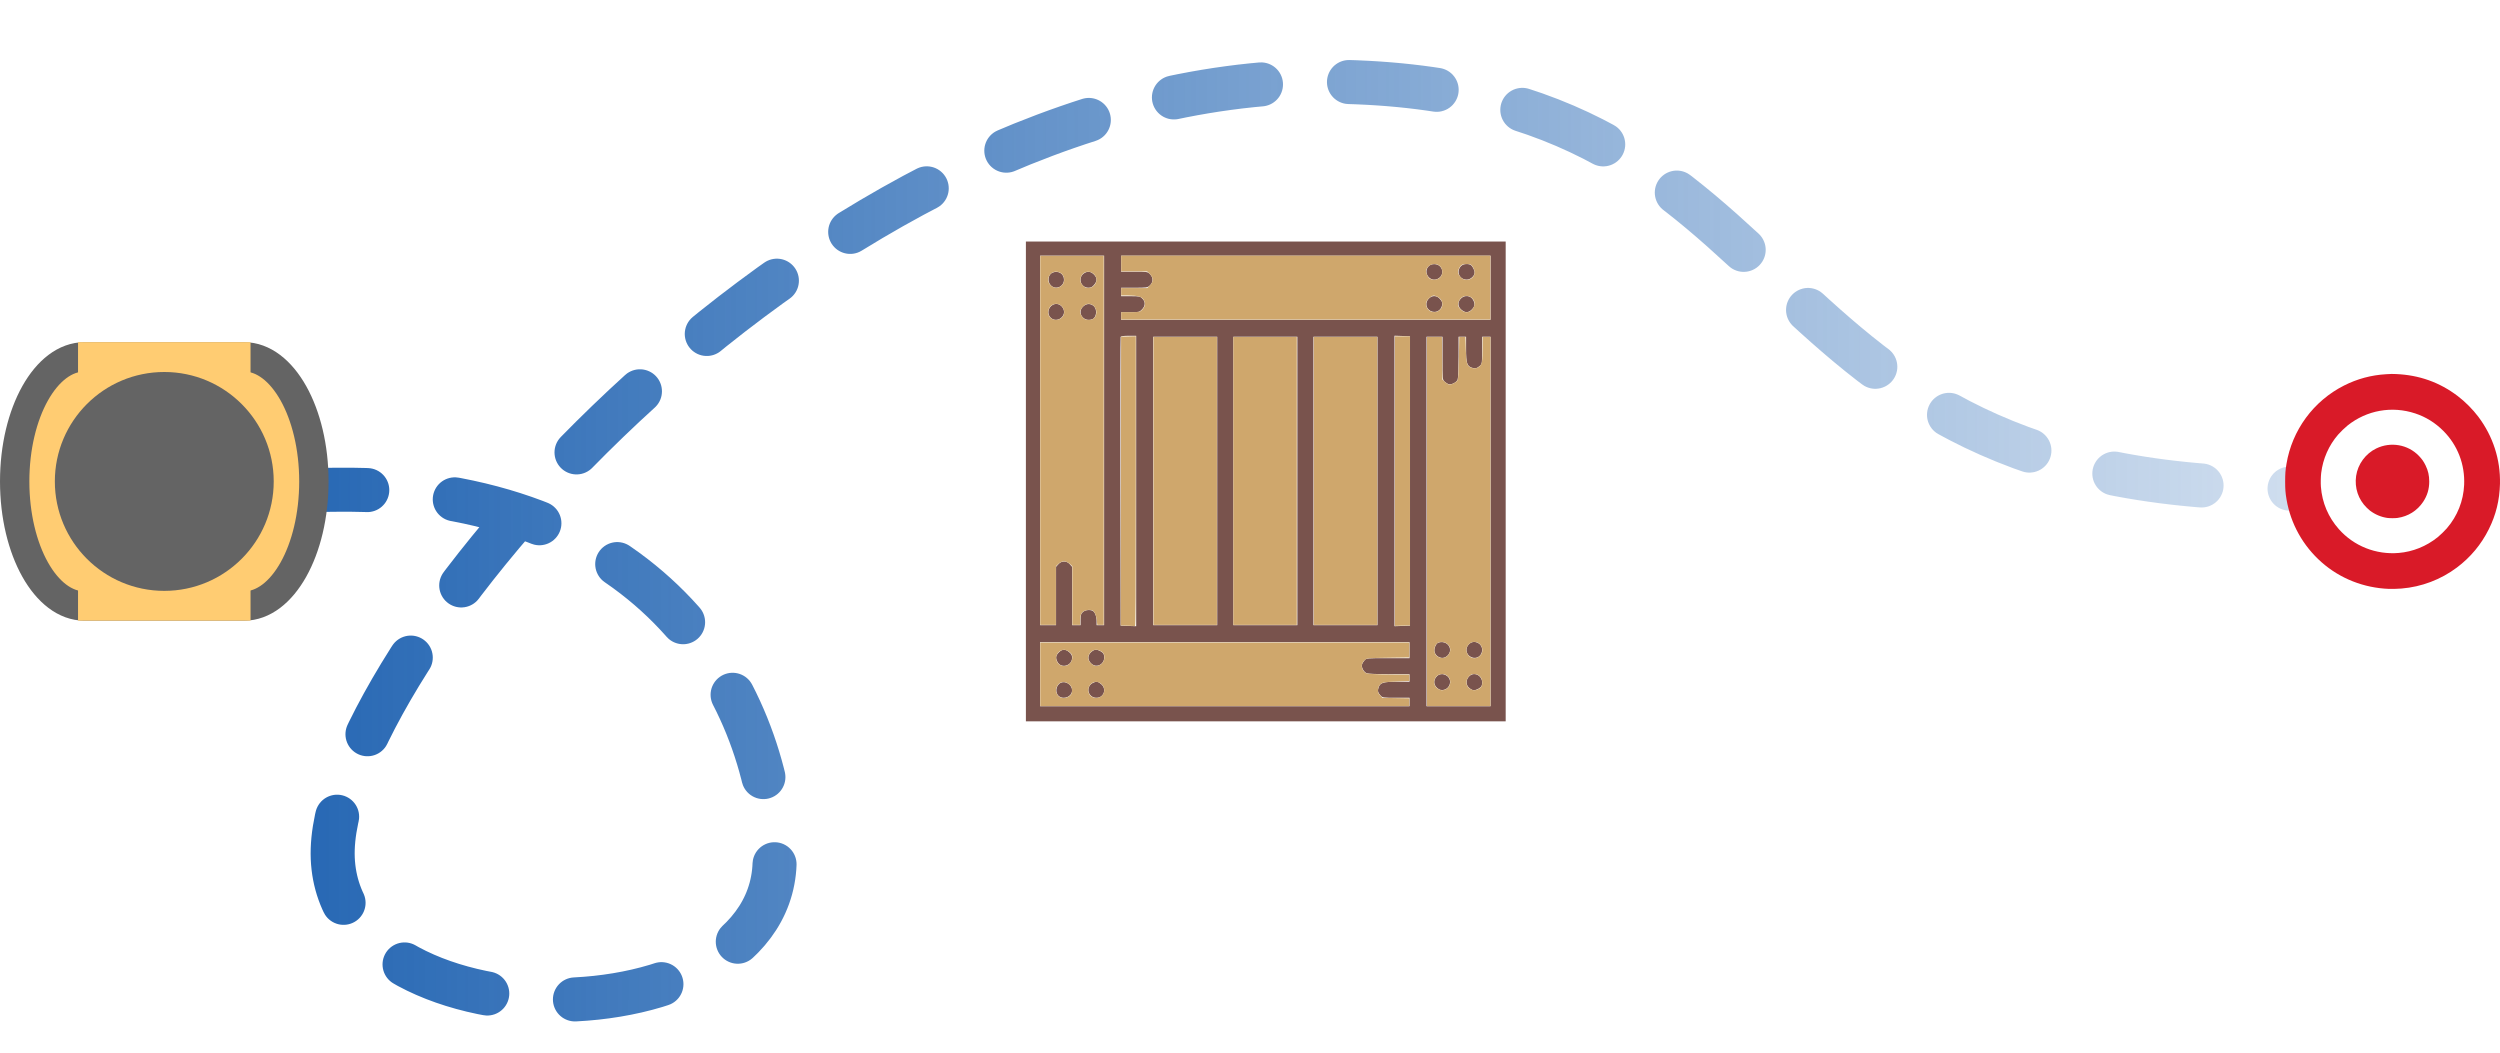
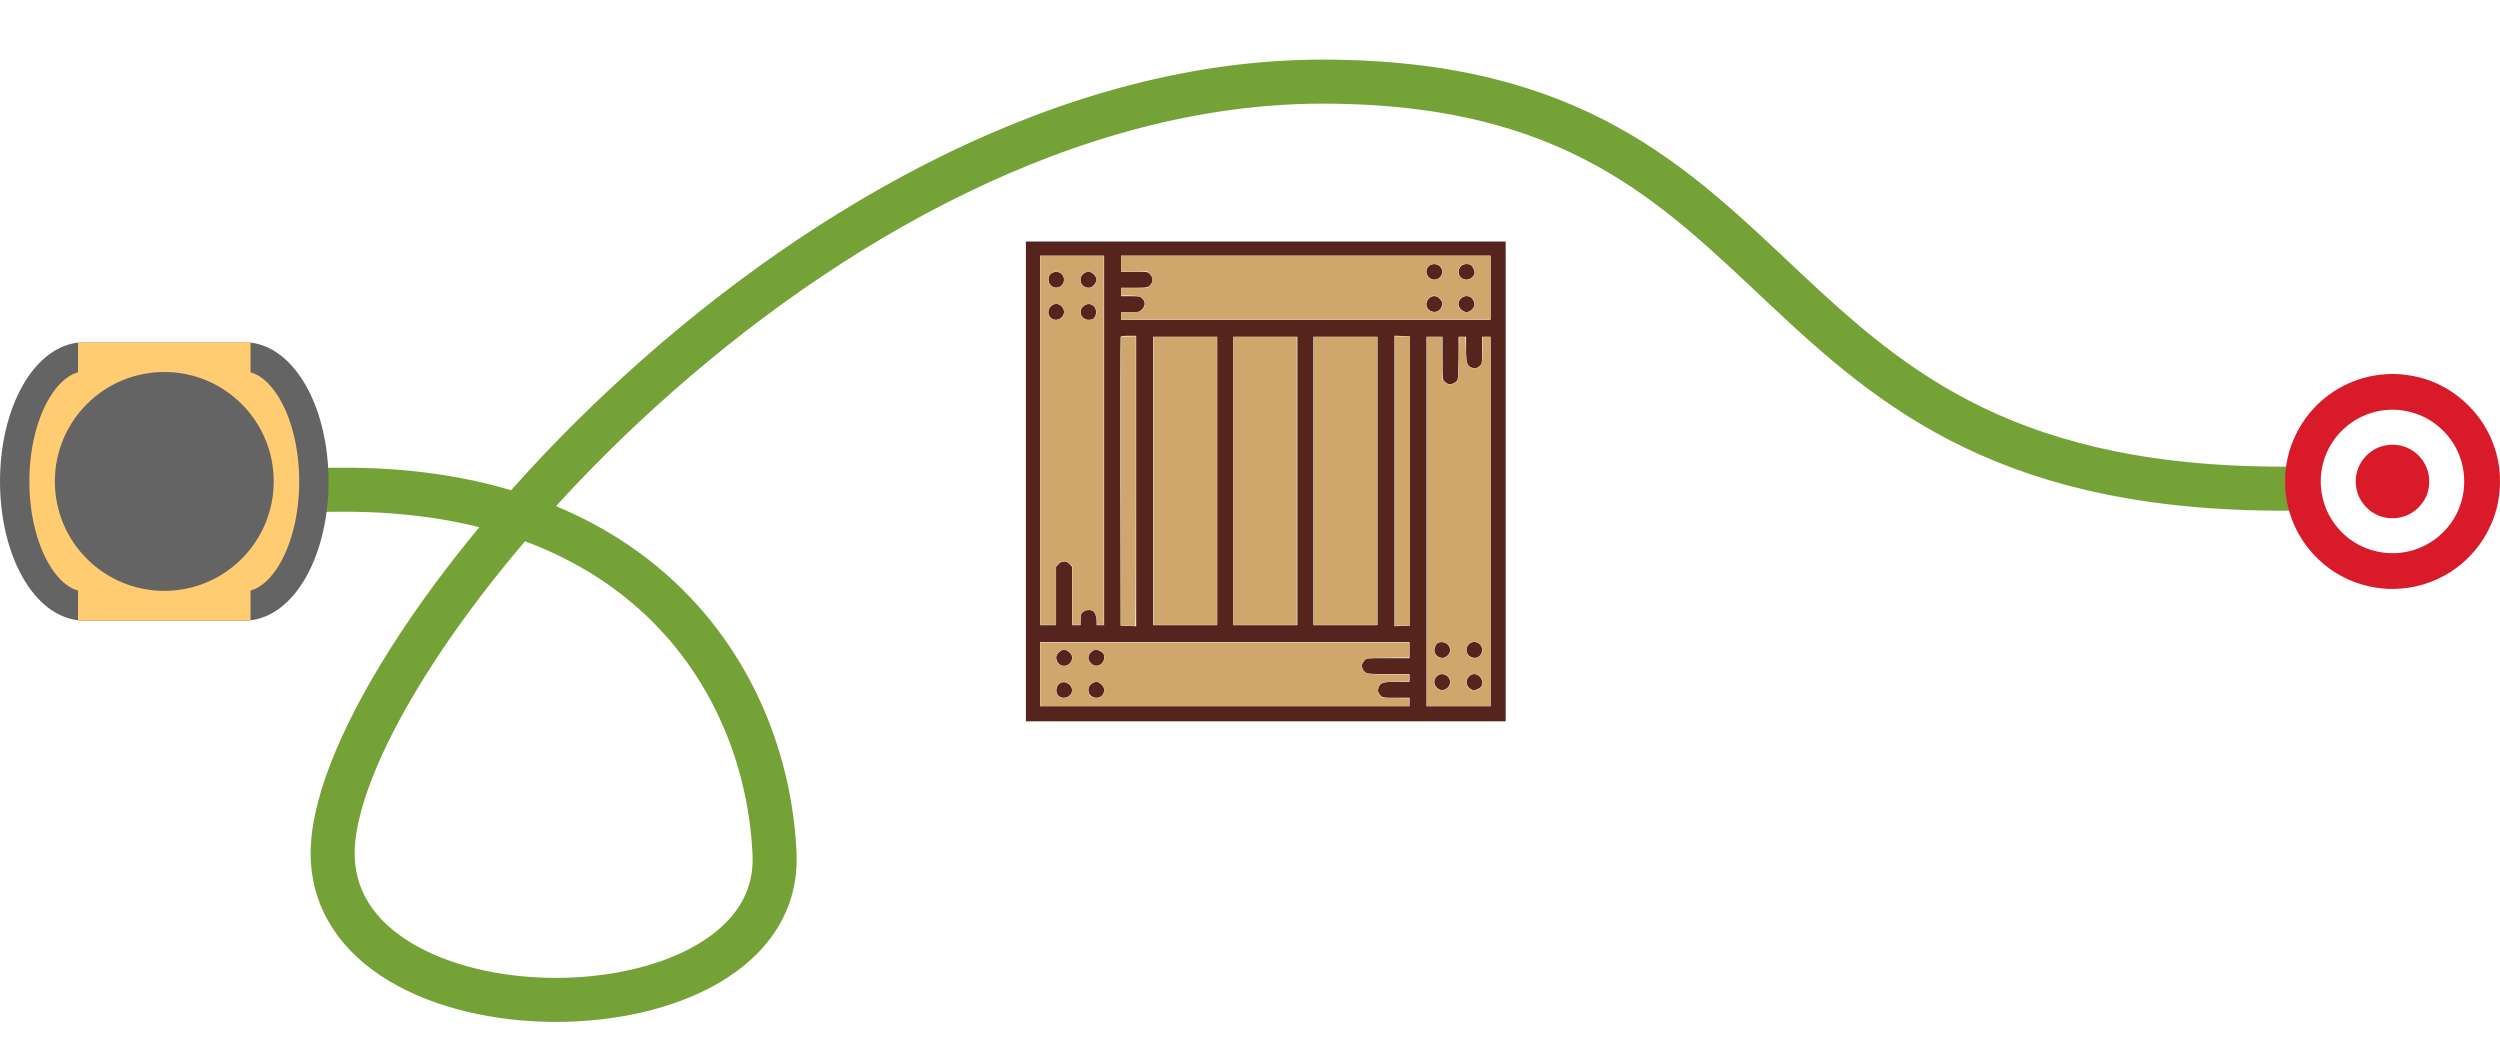
<svg xmlns="http://www.w3.org/2000/svg" xmlns:xlink="http://www.w3.org/1999/xlink" width="340.616mm" height="143.431mm" viewBox="0 0 1206.906 508.22" id="svg2" version="1.1">
  <defs id="defs4">
    <linearGradient id="linearGradient8324">
      <stop style="stop-color:#195eaf;stop-opacity:1;" offset="0" id="stop8326" />
      <stop style="stop-color:#195eaf;stop-opacity:0;" offset="1" id="stop8328" />
    </linearGradient>
-     <linearGradient xlink:href="#linearGradient8324" id="linearGradient8330" x1="84.873" y1="592.25" x2="1402.669" y2="592.25" gradientUnits="userSpaceOnUse" gradientTransform="translate(17.95939,0.88312)" />
    <linearGradient xlink:href="#linearGradient8324" id="linearGradient18275" gradientUnits="userSpaceOnUse" x1="84.873" y1="592.25" x2="1402.669" y2="592.25" gradientTransform="translate(14.14214,577.8072)" />
  </defs>
  <g id="layer1" transform="translate(-39.73702,-222.8384)">
-     <path id="path18271" d="m 136.268,459.268 c 0,0 -83.838,1.653 66,0 149.838,-1.653 207.978,94.527 211.39,176.056 3.922,93.712 -216.325,94.406 -213.295,-2.554 3.03,-96.96 234.941,-370.525 477.779,-370.525 242.838,0 194.559,199.56 470.076,196.472" style="fill:none;fill-rule:evenodd;stroke:url(#linearGradient8330);stroke-width:21.26;stroke-linecap:round;stroke-linejoin:miter;stroke-miterlimit:4;stroke-dasharray:42.52, 42.52;stroke-dashoffset:0;stroke-opacity:1" />
+     <g transform="translate(-2.9345624e-6,1.1993413e-5)" id="g70811">
+       <g id="g8130-7" transform="matrix(0.02363536,0,0,-0.02363536,532.6364,457.3824)" style="fill:#54241d;fill-opacity:1">
+         <path id="path8132-6" d="m 100,90 0,-4900 4900,0 4900,0 0,4900 0,4900 -4900,0 -4900,0 0,-4900 z m 1598,837.5 0,-3773.7 -77,0 -77,0 0,86.6 c 0,98.2 -38.5,190.6 -86.6,209.9 -65.5,25 -152.1,11.5 -196.4,-30.8 -36.6,-34.6 -44.3,-61.6 -44.3,-154 l 0,-111.7 -86.6,0 -86.6,0 0,594.9 0,596.9 -46.2,52 c -63.5,75.1 -171.4,75.1 -234.9,0 l -46.2,-52 0,-596.9 0,-594.9 -163.7,0 -163.7,0 0,3773.7 0,3773.7 654.6,0 654.6,0 0,-3773.7 z m 7893.9,3119.1 0,-654.6 -3773.6,0 -3773.7,0 0,77 0,77 184.8,0 c 177.1,0 186.8,1.9 240.7,55.8 71.2,73.2 75.1,157.9 7.7,223.3 -42.4,44.3 -59.7,48.1 -240.7,48.1 l -192.5,0 0,86.6 0,86.6 267.6,0 c 252.2,0 271.5,1.9 317.7,44.3 73.2,65.5 75.1,163.7 1.9,234.9 -44.3,46.2 -55.8,48.1 -317.7,48.1 l -269.5,0 0,163.7 0,163.7 3773.7,0 3773.7,0 0,-654.5 z m -7239.2,-3947 0,-2967 -157.9,5.8 -159.8,5.8 -5.8,2936.2 c -1.9,1615.4 0,2947.7 5.8,2961.2 5.8,15.4 57.8,23.1 163.7,23.1 l 154,0 0,-2965.1 z m 5593.1,0 0,-2955.4 -157.9,-5.8 -159.8,-5.8 0,2967 0,2967 159.8,-5.8 157.9,-5.8 0,-2955.4 z m -3937.4,0 0,-2945.8 -654.6,0 -654.6,0 0,2945.8 0,2945.8 654.6,0 654.6,0 0,-2945.8 z m 1636.6,0 0,-2945.8 -654.6,0 -654.6,0 0,2945.8 0,2945.8 654.6,0 654.6,0 0,-2945.8 z m 1636.5,0 0,-2945.8 -654.6,0 -654.6,0 0,2945.8 0,2945.8 654.6,0 654.6,0 0,-2945.8 z M 8610,2606.4 c 0,-431.3 0,-440.9 44.3,-479.4 23.1,-21.2 57.8,-44.3 77,-50.1 53.9,-19.3 165.6,36.6 186.8,92.4 11.5,28.9 19.2,236.8 19.2,464 l 0,412 77,0 77,0 0,-250.3 c 0,-284.9 19.2,-348.5 115.5,-381.2 67.4,-25 107.8,-15.4 169.4,40.4 40.4,36.6 42.4,53.9 42.4,315.8 l 0,275.3 86.6,0 86.6,0 0,-3773.6 0,-3773.7 -654.6,0 -654.6,0 0,3773.7 0,3773.7 163.7,0 163.7,0 0,-439 z m -673.8,-5962.8 0,-163.6 -439,0 c -431.3,0 -440.9,0 -479.4,-42.4 -21.2,-25 -46.2,-63.5 -52,-86.6 -17.3,-57.8 36.6,-155.9 96.3,-179.1 27,-11.5 234.9,-19.2 462.1,-19.2 l 412,0 0,-77 0,-77 -250.3,0 c -285,0 -348.5,-19.2 -381.2,-115.5 -25,-67.4 -15.4,-107.8 40.4,-167.5 36.6,-42.4 53.9,-44.3 315.8,-44.3 l 275.3,0 0,-86.6 0,-86.6 -3773.7,0 -3773.7,0 0,654.6 0,654.6 3773.7,0 3773.7,0 0,-163.8 z" style="fill:#54241d;fill-opacity:1" />
+         <path id="path8134-3" d="m 644.9,4354.6 c -92.4,-36.6 -111.7,-182.9 -34.7,-259.9 98.2,-100.1 267.6,-27 267.6,115.5 0,121.3 -113.6,192.6 -232.9,144.4 z" style="fill:#54241d;fill-opacity:1" />
+         <path id="path8136-1" d="m 1303.3,4350.8 c -150.2,-80.9 -94.3,-304.2 75.1,-304.2 50.1,0 77,13.5 115.5,59.7 65.5,77 63.5,142.5 -5.8,211.8 -59.6,57.7 -119.3,69.3 -184.8,32.7 z" style="fill:#54241d;fill-opacity:1" />
+         <path id="path8138-7" d="m 648.7,3696.2 c -98.2,-52 -119.4,-188.7 -42.4,-261.8 129,-121.3 335,32.7 254.2,188.7 -44.3,84.6 -134.8,115.4 -211.8,73.1 z" style="fill:#54241d;fill-opacity:1" />
+         <path id="path8140-5" d="m 1278.3,3671.1 c -148.3,-125.2 -5.8,-336.9 179.1,-267.6 84.7,32.7 104,198.3 30.8,265.7 -63.6,57.8 -142.5,57.8 -209.9,1.9 z" style="fill:#54241d;fill-opacity:1" />
+         <path id="path8142-9" d="m 8325.1,4483.6 c -121.3,-129 32.7,-335 188.7,-254.1 154,78.9 100.1,298.4 -73.2,298.4 -52,0 -86.6,-13.5 -115.5,-44.3 z" style="fill:#54241d;fill-opacity:1" />
+         <path id="path8144-6" d="m 8977.8,4477.9 c -90.5,-113.6 -17.3,-265.7 127.1,-265.7 77,0 159.8,75.1 159.8,144.4 0,53.9 -50,144.4 -86.6,159.8 -75.2,28.8 -159.9,11.5 -200.3,-38.5 z" style="fill:#54241d;fill-opacity:1" />
+         <path id="path8146-2" d="m 8330.8,3825.2 c -78.9,-77 -63.5,-202.2 32.7,-252.2 104,-53.9 213.7,1.9 238.7,119.4 7.7,46.2 0,71.2 -40.4,119.4 -65.4,78.8 -161.7,84.6 -231,13.4 z" style="fill:#54241d;fill-opacity:1" />
+         <path id="path8148-1" d="m 8985.5,3825.2 c -71.2,-69.3 -65.5,-165.6 11.5,-229.1 77,-65.5 142.5,-63.5 211.8,5.8 61.6,63.5 69.3,111.7 27,192.5 -48.2,94.3 -173.3,109.7 -250.3,30.8 z" style="fill:#54241d;fill-opacity:1" />
+         <path id="path8150-7" d="m 8517.6,-3206.2 c -42.4,-17.3 -84.7,-121.3 -71.2,-179.1 15.4,-67.4 63.5,-111.7 136.7,-127.1 84.7,-17.3 181,67.4 181,157.9 -0.1,119.4 -127.1,196.4 -246.5,148.3 z" style="fill:#54241d;fill-opacity:1" />
+         <path id="path8152-8" d="m 9153,-3231.2 c -86.6,-80.9 -65.5,-215.6 40.4,-265.7 109.7,-53.9 225.3,23.1 225.3,146.3 0,138.6 -165.6,213.7 -265.7,119.4 z" style="fill:#54241d;fill-opacity:1" />
+         <path id="path8154-5" d="m 8498.3,-3885.8 c -88.6,-82.8 -71.2,-206 36.6,-267.6 98.2,-55.8 229.1,27 229.1,146.3 0,134.7 -167.5,211.8 -265.7,121.3 z" style="fill:#54241d;fill-opacity:1" />
+         <path id="path8156-7" d="m 9149.1,-3895.5 c -65.5,-71.2 -63.5,-173.3 7.7,-233 28.9,-25 69.3,-46.2 90.5,-46.2 53.9,0 144.4,50 159.8,86.6 65.5,175.3 -134.8,323.6 -258,192.6 z" style="fill:#54241d;fill-opacity:1" />
+         <path id="path8158-4" d="m 771.9,-3402.6 c -61.6,-63.5 -69.3,-111.7 -27,-192.5 73.2,-144.4 298.4,-82.8 298.4,82.8 0,50.1 -13.5,77 -59.7,115.5 -76.9,65.5 -142.3,63.5 -211.7,-5.8 z" style="fill:#54241d;fill-opacity:1" />
+         <path id="path8160-1" d="m 1440,-3389.1 c -77,-67.4 -82.8,-150.2 -21.2,-223.3 125.1,-148.3 336.9,-5.8 267.6,179.1 -15.4,36.6 -105.9,86.6 -159.8,86.6 -21.1,0 -59.6,-19.3 -86.6,-42.4 z" style="fill:#54241d;fill-opacity:1" />
+         <path id="path8162-8" d="m 818.1,-4020.6 c -107.8,-44.3 -130.9,-213.7 -38.5,-279.2 104,-73.2 263.8,0 263.8,123.2 0,109.8 -127.1,196.4 -225.3,156 z" style="fill:#54241d;fill-opacity:1" />
+         <path id="path8164-5" d="m 1467,-4026.4 c -154,-79 -98.2,-302.3 75.1,-302.3 150.2,0 211.8,179.1 96.3,277.3 -65.5,55.8 -100.2,61.6 -171.4,25 z" style="fill:#54241d;fill-opacity:1" />
+       </g>
+       <path id="path8189-9" d="m 580.993,375.318 0,-1.787 4.488,0 c 4.149,0 4.57,-0.082 5.566,-1.078 1.477,-1.477 1.781,-3.008 0.927,-4.661 -0.884,-1.709 -2.806,-2.297 -7.519,-2.3 l -3.462,-0.002 0,-1.787 0,-1.787 6.289,0 6.289,0 1.306,-1.306 c 1.756,-1.756 1.756,-3.674 0,-5.43 l -1.306,-1.306 -6.289,0 -6.289,0 0,-3.798 0,-3.798 89.131,0 89.131,0 0,15.414 0,15.414 -89.131,0 -89.131,0 0,-1.787 z m 153.847,-2.883 c 2.002,-1.856 1.485,-4.964 -1.043,-6.271 -1.834,-0.949 -2.475,-0.854 -4.112,0.609 -1.135,1.014 -1.437,1.636 -1.437,2.962 0,3.359 4.078,5.03 6.592,2.701 z m 15.662,-0.279 c 1.383,-1.644 1.481,-3.453 0.27,-4.993 -1.749,-2.224 -5.211,-1.904 -6.506,0.6 -0.965,1.866 -0.797,3.008 0.657,4.461 1.832,1.832 4.003,1.805 5.579,-0.069 z m -15.577,-15.359 c 0.757,-0.757 1.097,-1.593 1.097,-2.701 0,-4.479 -6.23,-5.267 -7.747,-0.98 -0.369,1.042 0.724,3.654 1.786,4.272 1.477,0.859 3.684,0.591 4.865,-0.591 z m 15.637,0 c 1.336,-1.336 1.408,-3.078 0.208,-5.046 -0.757,-1.242 -1.139,-1.452 -2.642,-1.452 -2.381,0 -3.089,0.334 -3.857,1.819 -0.933,1.804 -0.815,2.835 0.503,4.401 1.522,1.809 4.132,1.934 5.789,0.278 z" style="opacity:1;fill:#cfa76c;fill-opacity:1;stroke:none;stroke-width:15.945;stroke-linecap:butt;stroke-linejoin:round;stroke-miterlimit:4;stroke-dasharray:none;stroke-dashoffset:0;stroke-opacity:1" />
+       <path id="path8191-7" d="m 728.639,474.598 0,-89.088 3.604,0 3.604,0 0.108,10.292 0.108,10.292 1.169,1.071 c 0.643,0.589 1.531,1.162 1.973,1.273 1.115,0.28 3.687,-1.034 4.219,-2.155 0.297,-0.626 0.465,-3.643 0.603,-10.82 l 0.191,-9.953 1.482,0 1.482,0 0.173,5.765 c 0.201,6.683 0.559,8.082 2.284,8.9 1.607,0.763 3.026,0.635 4.244,-0.382 1.349,-1.126 1.563,-2.361 1.588,-9.15 l 0.019,-5.134 1.895,0 1.895,0 0,89.088 0,89.088 -15.322,0 -15.322,0 0,-89.088 z m 9.016,81.005 c 2.766,-1.312 2.995,-5.175 0.401,-6.757 -2.715,-1.655 -5.942,0.173 -5.942,3.366 0,1.423 0.622,2.438 2.011,3.286 1.207,0.736 2.142,0.763 3.53,0.105 z m 15.398,0.071 c 1.638,-0.693 2.283,-1.641 2.259,-3.318 -0.036,-2.504 -1.663,-4.15 -4.101,-4.15 -0.885,0 -1.397,0.244 -2.202,1.049 -1.97,1.97 -1.714,4.834 0.555,6.218 1.212,0.739 2.097,0.79 3.489,0.201 z M 738.489,539.464 c 1.308,-1.253 1.712,-2.832 1.099,-4.298 -0.935,-2.237 -4.197,-3.211 -6.002,-1.791 -1.643,1.292 -1.886,4.558 -0.44,5.916 1.654,1.554 3.828,1.624 5.343,0.173 z m 15.14,0.437 c 3.163,-2.128 1.676,-7.176 -2.115,-7.176 -1.144,0 -1.61,0.191 -2.534,1.038 -3.521,3.227 0.698,8.797 4.649,6.138 z" style="opacity:1;fill:#cfa76c;fill-opacity:1;stroke:none;stroke-width:15.945;stroke-linecap:butt;stroke-linejoin:round;stroke-miterlimit:4;stroke-dasharray:none;stroke-dashoffset:0;stroke-opacity:1" />
+       <path id="path8193-5" d="m 541.934,435.425 0,-89.088 15.322,0 15.322,0 0,89.088 0,89.088 -1.554,0 -1.554,0 -0.223,-2.132 c -0.245,-2.337 -1.069,-4.299 -2.019,-4.807 -0.912,-0.488 -2.782,-0.395 -4.039,0.202 -1.421,0.674 -1.983,2 -1.983,4.674 l 0,2.064 -1.895,0 -1.895,0 0,-14.157 0,-14.157 -0.869,-0.81 c -2.085,-1.944 -3.898,-2.063 -5.765,-0.377 l -1.265,1.142 0,14.179 0,14.179 -3.791,0 -3.791,0 0,-89.088 z m 9.733,-58.768 c 1.436,-0.876 2.13,-2.586 1.671,-4.119 -0.732,-2.442 -2.987,-3.628 -5.168,-2.717 -1.322,0.552 -2.084,1.585 -2.342,3.172 -0.526,3.242 2.952,5.424 5.839,3.664 z m 15.948,0.004 c 2.408,-1.894 1.6,-6.097 -1.342,-6.978 -1.036,-0.31 -1.395,-0.277 -2.427,0.229 -1.408,0.69 -2.641,2.369 -2.641,3.595 0,1.06 1.18,2.86 2.221,3.387 1.212,0.613 3.259,0.499 4.19,-0.233 z m -15.856,-15.566 c 2.656,-1.787 2.151,-5.878 -0.848,-6.868 -4.375,-1.444 -7.14,4.295 -3.313,6.875 1.354,0.912 2.798,0.91 4.16,-0.006 z m 15.569,0.063 c 1.689,-1.329 2.218,-3.396 1.273,-4.978 -1.836,-3.076 -5.912,-2.813 -7.051,0.456 -0.572,1.64 -0.276,2.788 1.063,4.127 0.882,0.882 1.288,1.055 2.466,1.055 0.952,0 1.683,-0.214 2.249,-0.66 z" style="opacity:1;fill:#cfa76c;fill-opacity:1;stroke:none;stroke-width:15.945;stroke-linecap:butt;stroke-linejoin:round;stroke-miterlimit:4;stroke-dasharray:none;stroke-dashoffset:0;stroke-opacity:1" />
+       <path id="path8195-3" d="m 584.029,524.908 -3.239,-0.102 0.08,-69.727 0.08,-69.727 3.554,-0.089 3.554,-0.089 0,69.985 c 0,55.813 -0.08,69.972 -0.395,69.919 -0.217,-0.037 -1.852,-0.113 -3.634,-0.169 z" style="opacity:1;fill:#cfa76c;fill-opacity:1;stroke:none;stroke-width:15.945;stroke-linecap:butt;stroke-linejoin:round;stroke-miterlimit:4;stroke-dasharray:none;stroke-dashoffset:0;stroke-opacity:1" />
+       <path id="path8197-8" d="m 596.587,455.011 0,-69.501 15.322,0 15.322,0 0,69.501 0,69.501 -15.322,0 -15.322,0 0,-69.501 z" style="opacity:1;fill:#cfa76c;fill-opacity:1;stroke:none;stroke-width:15.945;stroke-linecap:butt;stroke-linejoin:round;stroke-miterlimit:4;stroke-dasharray:none;stroke-dashoffset:0;stroke-opacity:1" />
+       <path id="path8199-8" d="m 635.128,455.011 0,-69.501 15.322,0 15.322,0 0,69.501 0,69.501 -15.322,0 -15.322,0 0,-69.501 z" style="opacity:1;fill:#cfa76c;fill-opacity:1;stroke:none;stroke-width:15.945;stroke-linecap:butt;stroke-linejoin:round;stroke-miterlimit:4;stroke-dasharray:none;stroke-dashoffset:0;stroke-opacity:1" />
+       <path id="path8201-3" d="m 673.986,455.011 0,-69.501 15.322,0 15.322,0 0,69.501 0,69.501 -15.322,0 -15.322,0 0,-69.501 z" style="opacity:1;fill:#cfa76c;fill-opacity:1;stroke:none;stroke-width:15.945;stroke-linecap:butt;stroke-linejoin:round;stroke-miterlimit:4;stroke-dasharray:none;stroke-dashoffset:0;stroke-opacity:1" />
+       <path id="path8203-1" d="m 713.159,455.09 6.1e-4,-69.896 3.633,0 3.633,0 0,69.798 0,69.798 -3.634,0.098 -3.634,0.098 6.3e-4,-69.896 z" style="opacity:1;fill:#cfa76c;fill-opacity:1;stroke:none;stroke-width:15.945;stroke-linecap:butt;stroke-linejoin:round;stroke-miterlimit:4;stroke-dasharray:none;stroke-dashoffset:0;stroke-opacity:1" />
+       <path id="path8205-8" d="m 541.934,548.364 0,-15.322 89.088,0 89.088,0 0,3.589 0,3.589 -10.127,0.154 c -9.513,0.145 -10.179,0.192 -10.978,0.788 -2.154,1.605 -2.44,3.928 -0.722,5.851 0.855,0.957 0.998,0.998 4.327,1.23 1.893,0.132 6.605,0.249 10.472,0.26 l 7.029,0.02 0,1.531 0,1.531 -5.607,0.217 c -3.084,0.12 -6.114,0.353 -6.734,0.519 -1.647,0.441 -2.571,1.58 -2.739,3.379 -0.128,1.369 -0.038,1.63 0.957,2.775 l 1.098,1.264 6.512,0.111 6.512,0.111 0,1.863 0,1.863 -89.088,0 -89.088,0 0,-15.322 z m 13.042,11.101 c 1.643,-0.695 2.28,-1.638 2.28,-3.373 0,-1.249 -0.164,-1.697 -0.906,-2.471 -2.321,-2.422 -5.378,-1.95 -6.497,1.004 -0.462,1.218 -0.423,1.992 0.159,3.22 0.843,1.776 2.962,2.468 4.963,1.621 z m 16.727,-0.76 c 1.832,-1.832 1.369,-4.779 -0.969,-6.154 -3.469,-2.042 -7.177,2.25 -4.92,5.695 1.203,1.836 4.273,2.075 5.889,0.459 z m -16.471,-14.778 c 1.889,-0.977 2.799,-3.86 1.708,-5.417 -0.691,-0.987 -2.465,-1.992 -3.513,-1.991 -2.209,0.002 -4.19,2.363 -3.787,4.512 0.521,2.778 3.168,4.148 5.592,2.895 z m 15.295,0.034 c 1.378,-0.576 2.363,-2.167 2.365,-3.819 10e-4,-1.542 -0.57,-2.426 -2.01,-3.109 -1.764,-0.837 -3.147,-0.673 -4.416,0.524 -2.062,1.945 -1.765,4.469 0.725,6.147 1.233,0.831 1.848,0.878 3.336,0.257 z" style="opacity:1;fill:#cfa76c;fill-opacity:1;stroke:none;stroke-width:15.945;stroke-linecap:butt;stroke-linejoin:round;stroke-miterlimit:4;stroke-dasharray:none;stroke-dashoffset:0;stroke-opacity:1" />
+     </g>
+     <path id="path18271" d="m 136.268,459.268 c 0,0 -83.838,1.653 66,0 149.838,-1.653 207.978,94.527 211.39,176.056 3.922,93.712 -216.325,94.406 -213.295,-2.554 3.03,-96.96 234.941,-370.525 477.779,-370.525 242.838,0 194.559,199.56 470.076,196.472" style="fill:none;fill-rule:evenodd;stroke:#75a236;stroke-width:21.26;stroke-linecap:round;stroke-linejoin:miter;stroke-miterlimit:4;stroke-dasharray:none;stroke-dashoffset:0;stroke-opacity:1" />
    <path style="fill:none;fill-rule:evenodd;stroke:url(#linearGradient18275);stroke-width:21.26;stroke-linecap:round;stroke-linejoin:miter;stroke-miterlimit:4;stroke-dasharray:42.52, 42.52;stroke-dashoffset:0;stroke-opacity:1" d="m 132.451,1036.192 c 0,0 -83.838,1.653 66,0 149.838,-1.653 160.127,206 456.857,206 296.73,0 406.857,-208.571 508.286,-208.571" id="path8283" />
-     <g id="g8250" transform="matrix(1.264757,0,0,1.264757,-111.9364,-146.0837)">
-       <g transform="matrix(0.9890888,0,0,0.9890888,71.5238,84.11912)" id="g8207">
-         <g id="g8128" transform="matrix(0.1889383,0,0,0.1889383,442.9511,301.1871)" style="fill:#54241d;fill-opacity:0.784">
-           <g id="g8130" transform="matrix(0.1,0,0,-0.1,0,509)" style="fill:#54241d;fill-opacity:0.784">
-             <path id="path8132" d="m 100,90 0,-4900 4900,0 4900,0 0,4900 0,4900 -4900,0 -4900,0 0,-4900 z m 1598,837.5 0,-3773.7 -77,0 -77,0 0,86.6 c 0,98.2 -38.5,190.6 -86.6,209.9 -65.5,25 -152.1,11.5 -196.4,-30.8 -36.6,-34.6 -44.3,-61.6 -44.3,-154 l 0,-111.7 -86.6,0 -86.6,0 0,594.9 0,596.9 -46.2,52 c -63.5,75.1 -171.4,75.1 -234.9,0 l -46.2,-52 0,-596.9 0,-594.9 -163.7,0 -163.7,0 0,3773.7 0,3773.7 654.6,0 654.6,0 0,-3773.7 z m 7893.9,3119.1 0,-654.6 -3773.6,0 -3773.7,0 0,77 0,77 184.8,0 c 177.1,0 186.8,1.9 240.7,55.8 71.2,73.2 75.1,157.9 7.7,223.3 -42.4,44.3 -59.7,48.1 -240.7,48.1 l -192.5,0 0,86.6 0,86.6 267.6,0 c 252.2,0 271.5,1.9 317.7,44.3 73.2,65.5 75.1,163.7 1.9,234.9 -44.3,46.2 -55.8,48.1 -317.7,48.1 l -269.5,0 0,163.7 0,163.7 3773.7,0 3773.7,0 0,-654.5 z m -7239.2,-3947 0,-2967 -157.9,5.8 -159.8,5.8 -5.8,2936.2 c -1.9,1615.4 0,2947.7 5.8,2961.2 5.8,15.4 57.8,23.1 163.7,23.1 l 154,0 0,-2965.1 z m 5593.1,0 0,-2955.4 -157.9,-5.8 -159.8,-5.8 0,2967 0,2967 159.8,-5.8 157.9,-5.8 0,-2955.4 z m -3937.4,0 0,-2945.8 -654.6,0 -654.6,0 0,2945.8 0,2945.8 654.6,0 654.6,0 0,-2945.8 z m 1636.6,0 0,-2945.8 -654.6,0 -654.6,0 0,2945.8 0,2945.8 654.6,0 654.6,0 0,-2945.8 z m 1636.5,0 0,-2945.8 -654.6,0 -654.6,0 0,2945.8 0,2945.8 654.6,0 654.6,0 0,-2945.8 z M 8610,2606.4 c 0,-431.3 0,-440.9 44.3,-479.4 23.1,-21.2 57.8,-44.3 77,-50.1 53.9,-19.3 165.6,36.6 186.8,92.4 11.5,28.9 19.2,236.8 19.2,464 l 0,412 77,0 77,0 0,-250.3 c 0,-284.9 19.2,-348.5 115.5,-381.2 67.4,-25 107.8,-15.4 169.4,40.4 40.4,36.6 42.4,53.9 42.4,315.8 l 0,275.3 86.6,0 86.6,0 0,-3773.6 0,-3773.7 -654.6,0 -654.6,0 0,3773.7 0,3773.7 163.7,0 163.7,0 0,-439 z m -673.8,-5962.8 0,-163.6 -439,0 c -431.3,0 -440.9,0 -479.4,-42.4 -21.2,-25 -46.2,-63.5 -52,-86.6 -17.3,-57.8 36.6,-155.9 96.3,-179.1 27,-11.5 234.9,-19.2 462.1,-19.2 l 412,0 0,-77 0,-77 -250.3,0 c -285,0 -348.5,-19.2 -381.2,-115.5 -25,-67.4 -15.4,-107.8 40.4,-167.5 36.6,-42.4 53.9,-44.3 315.8,-44.3 l 275.3,0 0,-86.6 0,-86.6 -3773.7,0 -3773.7,0 0,654.6 0,654.6 3773.7,0 3773.7,0 0,-163.8 z" style="fill:#54241d;fill-opacity:0.784" />
-             <path id="path8134" d="m 644.9,4354.6 c -92.4,-36.6 -111.7,-182.9 -34.7,-259.9 98.2,-100.1 267.6,-27 267.6,115.5 0,121.3 -113.6,192.6 -232.9,144.4 z" style="fill:#54241d;fill-opacity:0.784" />
-             <path id="path8136" d="m 1303.3,4350.8 c -150.2,-80.9 -94.3,-304.2 75.1,-304.2 50.1,0 77,13.5 115.5,59.7 65.5,77 63.5,142.5 -5.8,211.8 -59.6,57.7 -119.3,69.3 -184.8,32.7 z" style="fill:#54241d;fill-opacity:0.784" />
-             <path id="path8138" d="m 648.7,3696.2 c -98.2,-52 -119.4,-188.7 -42.4,-261.8 129,-121.3 335,32.7 254.2,188.7 -44.3,84.6 -134.8,115.4 -211.8,73.1 z" style="fill:#54241d;fill-opacity:0.784" />
-             <path id="path8140" d="m 1278.3,3671.1 c -148.3,-125.2 -5.8,-336.9 179.1,-267.6 84.7,32.7 104,198.3 30.8,265.7 -63.6,57.8 -142.5,57.8 -209.9,1.9 z" style="fill:#54241d;fill-opacity:0.784" />
-             <path id="path8142" d="m 8325.1,4483.6 c -121.3,-129 32.7,-335 188.7,-254.1 154,78.9 100.1,298.4 -73.2,298.4 -52,0 -86.6,-13.5 -115.5,-44.3 z" style="fill:#54241d;fill-opacity:0.784" />
-             <path id="path8144" d="m 8977.8,4477.9 c -90.5,-113.6 -17.3,-265.7 127.1,-265.7 77,0 159.8,75.1 159.8,144.4 0,53.9 -50,144.4 -86.6,159.8 -75.2,28.8 -159.9,11.5 -200.3,-38.5 z" style="fill:#54241d;fill-opacity:0.784" />
-             <path id="path8146" d="m 8330.8,3825.2 c -78.9,-77 -63.5,-202.2 32.7,-252.2 104,-53.9 213.7,1.9 238.7,119.4 7.7,46.2 0,71.2 -40.4,119.4 -65.4,78.8 -161.7,84.6 -231,13.4 z" style="fill:#54241d;fill-opacity:0.784" />
-             <path id="path8148" d="m 8985.5,3825.2 c -71.2,-69.3 -65.5,-165.6 11.5,-229.1 77,-65.5 142.5,-63.5 211.8,5.8 61.6,63.5 69.3,111.7 27,192.5 -48.2,94.3 -173.3,109.7 -250.3,30.8 z" style="fill:#54241d;fill-opacity:0.784" />
-             <path id="path8150" d="m 8517.6,-3206.2 c -42.4,-17.3 -84.7,-121.3 -71.2,-179.1 15.4,-67.4 63.5,-111.7 136.7,-127.1 84.7,-17.3 181,67.4 181,157.9 -0.1,119.4 -127.1,196.4 -246.5,148.3 z" style="fill:#54241d;fill-opacity:0.784" />
-             <path id="path8152" d="m 9153,-3231.2 c -86.6,-80.9 -65.5,-215.6 40.4,-265.7 109.7,-53.9 225.3,23.1 225.3,146.3 0,138.6 -165.6,213.7 -265.7,119.4 z" style="fill:#54241d;fill-opacity:0.784" />
-             <path id="path8154" d="m 8498.3,-3885.8 c -88.6,-82.8 -71.2,-206 36.6,-267.6 98.2,-55.8 229.1,27 229.1,146.3 0,134.7 -167.5,211.8 -265.7,121.3 z" style="fill:#54241d;fill-opacity:0.784" />
-             <path id="path8156" d="m 9149.1,-3895.5 c -65.5,-71.2 -63.5,-173.3 7.7,-233 28.9,-25 69.3,-46.2 90.5,-46.2 53.9,0 144.4,50 159.8,86.6 65.5,175.3 -134.8,323.6 -258,192.6 z" style="fill:#54241d;fill-opacity:0.784" />
-             <path id="path8158" d="m 771.9,-3402.6 c -61.6,-63.5 -69.3,-111.7 -27,-192.5 73.2,-144.4 298.4,-82.8 298.4,82.8 0,50.1 -13.5,77 -59.7,115.5 -76.9,65.5 -142.3,63.5 -211.7,-5.8 z" style="fill:#54241d;fill-opacity:0.784" />
-             <path id="path8160" d="m 1440,-3389.1 c -77,-67.4 -82.8,-150.2 -21.2,-223.3 125.1,-148.3 336.9,-5.8 267.6,179.1 -15.4,36.6 -105.9,86.6 -159.8,86.6 -21.1,0 -59.6,-19.3 -86.6,-42.4 z" style="fill:#54241d;fill-opacity:0.784" />
-             <path id="path8162" d="m 818.1,-4020.6 c -107.8,-44.3 -130.9,-213.7 -38.5,-279.2 104,-73.2 263.8,0 263.8,123.2 0,109.8 -127.1,196.4 -225.3,156 z" style="fill:#54241d;fill-opacity:0.784" />
-             <path id="path8164" d="m 1467,-4026.4 c -154,-79 -98.2,-302.3 75.1,-302.3 150.2,0 211.8,179.1 96.3,277.3 -65.5,55.8 -100.2,61.6 -171.4,25 z" style="fill:#54241d;fill-opacity:0.784" />
-           </g>
-         </g>
-         <path style="opacity:1;fill:#cfa76c;fill-opacity:1;stroke:none;stroke-width:15.945;stroke-linecap:butt;stroke-linejoin:round;stroke-miterlimit:4;stroke-dasharray:none;stroke-dashoffset:0;stroke-opacity:1" d="m 481.606,331.756 0,-1.429 3.588,0 c 3.317,0 3.653,-0.065 4.45,-0.862 1.181,-1.181 1.424,-2.405 0.741,-3.726 -0.706,-1.366 -2.243,-1.836 -6.011,-1.839 l -2.768,-0.002 0,-1.429 0,-1.429 5.027,0 5.027,0 1.044,-1.044 c 1.404,-1.404 1.404,-2.937 0,-4.341 l -1.044,-1.044 -5.027,0 -5.027,0 0,-3.036 0,-3.036 71.25,0 71.25,0 0,12.321 0,12.321 -71.25,0 -71.25,0 0,-1.429 z M 604.59,329.451 c 1.601,-1.483 1.187,-3.968 -0.834,-5.013 -1.466,-0.758 -1.979,-0.682 -3.287,0.487 -0.907,0.811 -1.148,1.308 -1.148,2.368 0,2.685 3.26,4.021 5.269,2.159 z m 12.52,-0.223 c 1.106,-1.314 1.184,-2.761 0.216,-3.991 -1.398,-1.778 -4.166,-1.522 -5.201,0.48 -0.771,1.492 -0.637,2.404 0.525,3.566 1.464,1.464 3.2,1.443 4.46,-0.055 z m -12.452,-12.278 c 0.605,-0.605 0.877,-1.274 0.877,-2.159 0,-3.58 -4.981,-4.21 -6.193,-0.784 -0.295,0.833 0.579,2.921 1.428,3.415 1.181,0.686 2.945,0.472 3.889,-0.472 z m 12.5,0 c 1.068,-1.068 1.126,-2.461 0.166,-4.034 -0.605,-0.993 -0.911,-1.161 -2.112,-1.161 -1.903,0 -2.47,0.267 -3.083,1.454 -0.746,1.442 -0.652,2.266 0.402,3.518 1.217,1.446 3.303,1.546 4.627,0.222 z" id="path8189" />
-         <path style="opacity:1;fill:#cfa76c;fill-opacity:1;stroke:none;stroke-width:15.945;stroke-linecap:butt;stroke-linejoin:round;stroke-miterlimit:4;stroke-dasharray:none;stroke-dashoffset:0;stroke-opacity:1" d="m 599.633,411.119 0,-71.216 2.881,0 2.881,0 0.087,8.227 0.087,8.227 0.935,0.856 c 0.514,0.471 1.224,0.929 1.578,1.018 0.891,0.224 2.947,-0.827 3.373,-1.723 0.237,-0.5 0.372,-2.912 0.482,-8.649 l 0.153,-7.956 1.185,0 1.185,0 0.138,4.609 c 0.16,5.342 0.447,6.461 1.826,7.115 1.285,0.61 2.419,0.507 3.393,-0.306 1.078,-0.9 1.249,-1.887 1.269,-7.314 l 0.015,-4.104 1.515,0 1.515,0 0,71.216 0,71.216 -12.248,0 -12.248,0 0,-71.216 z m 7.208,64.754 c 2.211,-1.049 2.394,-4.137 0.321,-5.401 -2.17,-1.323 -4.75,0.138 -4.75,2.691 0,1.137 0.497,1.949 1.608,2.626 0.964,0.588 1.712,0.61 2.822,0.084 z m 12.309,0.057 c 1.309,-0.554 1.825,-1.312 1.806,-2.652 -0.029,-2.002 -1.329,-3.317 -3.279,-3.317 -0.707,0 -1.117,0.195 -1.76,0.839 -1.575,1.575 -1.37,3.864 0.444,4.97 0.969,0.591 1.676,0.632 2.789,0.16 z m -11.643,-12.957 c 1.046,-1.002 1.368,-2.264 0.879,-3.436 -0.747,-1.788 -3.355,-2.567 -4.798,-1.432 -1.313,1.033 -1.508,3.643 -0.352,4.729 1.322,1.242 3.06,1.299 4.271,0.139 z m 12.103,0.35 c 2.528,-1.701 1.339,-5.736 -1.69,-5.736 -0.915,0 -1.287,0.152 -2.026,0.829 -2.815,2.579 0.558,7.032 3.716,4.907 z" id="path8191" />
-         <path style="opacity:1;fill:#cfa76c;fill-opacity:1;stroke:none;stroke-width:15.945;stroke-linecap:butt;stroke-linejoin:round;stroke-miterlimit:4;stroke-dasharray:none;stroke-dashoffset:0;stroke-opacity:1" d="m 450.383,379.804 0,-71.216 12.248,0 12.248,0 0,71.216 0,71.216 -1.243,0 -1.243,0 -0.178,-1.705 c -0.196,-1.868 -0.854,-3.436 -1.614,-3.843 -0.729,-0.39 -2.224,-0.315 -3.229,0.161 -1.136,0.539 -1.585,1.599 -1.585,3.736 l 0,1.65 -1.515,0 -1.515,0 0,-11.317 0,-11.317 -0.694,-0.648 c -1.666,-1.554 -3.116,-1.649 -4.608,-0.301 l -1.011,0.913 0,11.335 0,11.335 -3.03,0 -3.03,0 0,-71.216 z m 7.781,-46.979 c 1.148,-0.7 1.703,-2.068 1.336,-3.293 -0.585,-1.952 -2.388,-2.9 -4.131,-2.172 -1.057,0.442 -1.666,1.267 -1.872,2.536 -0.421,2.592 2.36,4.336 4.668,2.929 z m 12.749,0.003 c 1.925,-1.514 1.279,-4.874 -1.073,-5.578 -0.828,-0.248 -1.115,-0.221 -1.94,0.183 -1.125,0.551 -2.111,1.894 -2.111,2.874 0,0.848 0.944,2.286 1.775,2.707 0.969,0.49 2.605,0.399 3.349,-0.186 z M 458.238,320.385 c 2.123,-1.429 1.719,-4.699 -0.678,-5.49 -3.497,-1.154 -5.708,3.434 -2.648,5.495 1.082,0.729 2.237,0.728 3.326,-0.005 z m 12.446,0.05 c 1.35,-1.062 1.773,-2.714 1.018,-3.979 -1.468,-2.459 -4.726,-2.248 -5.637,0.364 -0.457,1.311 -0.221,2.229 0.85,3.299 0.705,0.705 1.03,0.844 1.971,0.844 0.761,0 1.346,-0.171 1.798,-0.527 z" id="path8193" />
-         <path style="opacity:1;fill:#cfa76c;fill-opacity:1;stroke:none;stroke-width:15.945;stroke-linecap:butt;stroke-linejoin:round;stroke-miterlimit:4;stroke-dasharray:none;stroke-dashoffset:0;stroke-opacity:1" d="m 484.033,451.336 -2.589,-0.082 0.064,-55.739 0.064,-55.739 2.841,-0.071 2.841,-0.071 0,55.945 c 0,44.616 -0.064,55.935 -0.316,55.892 -0.174,-0.029 -1.481,-0.09 -2.905,-0.135 z" id="path8195" />
-         <path style="opacity:1;fill:#cfa76c;fill-opacity:1;stroke:none;stroke-width:15.945;stroke-linecap:butt;stroke-linejoin:round;stroke-miterlimit:4;stroke-dasharray:none;stroke-dashoffset:0;stroke-opacity:1" d="m 494.072,395.461 0,-55.558 12.248,0 12.248,0 0,55.558 0,55.558 -12.248,0 -12.248,0 0,-55.558 z" id="path8197" />
-         <path style="opacity:1;fill:#cfa76c;fill-opacity:1;stroke:none;stroke-width:15.945;stroke-linecap:butt;stroke-linejoin:round;stroke-miterlimit:4;stroke-dasharray:none;stroke-dashoffset:0;stroke-opacity:1" d="m 524.882,395.461 0,-55.558 12.248,0 12.248,0 0,55.558 0,55.558 -12.248,0 -12.248,0 0,-55.558 z" id="path8199" />
-         <path style="opacity:1;fill:#cfa76c;fill-opacity:1;stroke:none;stroke-width:15.945;stroke-linecap:butt;stroke-linejoin:round;stroke-miterlimit:4;stroke-dasharray:none;stroke-dashoffset:0;stroke-opacity:1" d="m 555.944,395.461 0,-55.558 12.248,0 12.248,0 0,55.558 0,55.558 -12.248,0 -12.248,0 0,-55.558 z" id="path8201" />
-         <path style="opacity:1;fill:#cfa76c;fill-opacity:1;stroke:none;stroke-width:15.945;stroke-linecap:butt;stroke-linejoin:round;stroke-miterlimit:4;stroke-dasharray:none;stroke-dashoffset:0;stroke-opacity:1" d="m 587.259,395.524 4.9e-4,-55.874 2.904,0 2.904,0 0,55.796 0,55.796 -2.905,0.078 -2.905,0.078 5e-4,-55.874 z" id="path8203" />
-         <path style="opacity:1;fill:#cfa76c;fill-opacity:1;stroke:none;stroke-width:15.945;stroke-linecap:butt;stroke-linejoin:round;stroke-miterlimit:4;stroke-dasharray:none;stroke-dashoffset:0;stroke-opacity:1" d="m 450.383,470.086 0,-12.248 71.216,0 71.216,0 0,2.869 0,2.869 -8.096,0.123 c -7.605,0.116 -8.137,0.154 -8.776,0.63 -1.722,1.283 -1.951,3.14 -0.577,4.677 0.684,0.765 0.798,0.798 3.459,0.983 1.514,0.105 5.28,0.199 8.371,0.208 l 5.619,0.016 0,1.224 0,1.224 -4.483,0.174 c -2.465,0.096 -4.888,0.282 -5.383,0.415 -1.317,0.353 -2.055,1.263 -2.19,2.701 -0.103,1.094 -0.03,1.303 0.765,2.218 l 0.878,1.01 5.206,0.089 5.206,0.089 0,1.489 0,1.489 -71.216,0 -71.216,0 0,-12.248 z m 10.425,8.874 c 1.313,-0.556 1.823,-1.31 1.823,-2.696 0,-0.998 -0.131,-1.357 -0.724,-1.975 -1.855,-1.936 -4.299,-1.559 -5.194,0.802 -0.369,0.974 -0.338,1.593 0.127,2.574 0.674,1.42 2.367,1.973 3.968,1.295 z m 13.372,-0.608 c 1.465,-1.465 1.094,-3.82 -0.774,-4.92 -2.773,-1.632 -5.738,1.799 -3.933,4.553 0.962,1.468 3.416,1.659 4.707,0.367 z m -13.167,-11.814 c 1.51,-0.781 2.237,-3.086 1.365,-4.33 -0.553,-0.789 -1.97,-1.592 -2.808,-1.591 -1.766,0.002 -3.35,1.889 -3.027,3.607 0.417,2.22 2.533,3.316 4.47,2.314 z m 12.227,0.027 c 1.101,-0.46 1.889,-1.733 1.891,-3.053 0.001,-1.233 -0.455,-1.939 -1.607,-2.486 -1.41,-0.669 -2.515,-0.538 -3.53,0.419 -1.649,1.555 -1.411,3.573 0.58,4.914 0.986,0.664 1.477,0.702 2.666,0.205 z" id="path8205" />
-       </g>
-     </g>
    <g id="g8105" transform="translate(-159.6041,209.1765)">
      <path id="rect8068" d="m 317.168,306.224 a 33.704,60.145 0 0 0 33.704,-60.145 33.704,60.145 0 0 0 -33.704,-60.145 l -77.037,0 a 33.704,60.145 0 0 0 -33.704,60.145 33.704,60.145 0 0 0 33.704,60.145 l 77.037,0 z" style="opacity:1;fill:#ffcc72;fill-opacity:1;stroke:#646464;stroke-width:14.173;stroke-linecap:round;stroke-linejoin:round;stroke-miterlimit:4;stroke-dasharray:none;stroke-dashoffset:0;stroke-opacity:1" />
      <path id="path8101" d="m 237.011,305.338 c 83.278,0 83.278,0 83.278,0" style="fill:none;fill-rule:evenodd;stroke:#ffcc72;stroke-width:15.945;stroke-linecap:butt;stroke-linejoin:miter;stroke-miterlimit:4;stroke-dasharray:none;stroke-opacity:1" />
      <path style="fill:none;fill-rule:evenodd;stroke:#ffcc72;stroke-width:15.945;stroke-linecap:butt;stroke-linejoin:miter;stroke-miterlimit:4;stroke-dasharray:none;stroke-opacity:1" d="m 237.011,186.819 c 83.278,0 83.278,0 83.278,0" id="path8103" />
      <circle r="52.831" cy="246.079" cx="278.65" id="path8079" style="opacity:1;fill:#646464;fill-opacity:1;stroke:none;stroke-width:7.087;stroke-linecap:round;stroke-linejoin:round;stroke-miterlimit:4;stroke-dasharray:none;stroke-dashoffset:0;stroke-opacity:1" />
    </g>
    <path style="fill:#d91a28;fill-opacity:1" d="m 1193.096,507.134 c -12.179,-0.446 -23.642,-4.971 -32.589,-12.865 -8.984,-7.927 -14.912,-18.547 -16.913,-30.299 -0.537,-3.152 -0.669,-4.869 -0.669,-8.673 0,-3.712 0.124,-5.388 0.624,-8.431 2.682,-16.336 13.037,-30.449 27.817,-37.912 6.389,-3.226 13.123,-5.037 20.289,-5.457 2.68,-0.157 2.879,-0.161 4.734,-0.082 11.242,0.476 21.044,3.959 29.802,10.589 3.55,2.687 7.29,6.441 9.99,10.026 7.081,9.402 10.726,20.685 10.449,32.349 -0.188,7.915 -1.933,15.02 -5.393,21.957 -3.672,7.362 -8.799,13.52 -15.362,18.454 -7.766,5.838 -17.1,9.383 -26.781,10.172 -1.615,0.131 -4.703,0.221 -5.996,0.173 z m 4.644,-17.351 c 6.832,-0.575 13.339,-3.201 18.819,-7.596 1.153,-0.925 3.36,-3.065 4.394,-4.262 5.119,-5.924 8.028,-13.219 8.38,-21.017 0.444,-9.836 -3.145,-19.146 -10.042,-26.051 -3.92,-3.925 -8.426,-6.725 -13.563,-8.428 -11.267,-3.736 -23.429,-1.56 -32.695,5.848 -1.272,1.017 -3.44,3.11 -4.543,4.385 -4.493,5.194 -7.346,11.664 -8.171,18.53 -0.207,1.725 -0.274,4.907 -0.14,6.642 0.598,7.703 3.555,14.677 8.671,20.454 7.236,8.17 17.911,12.417 28.89,11.493 z m -5.455,-16.904 c -2.986,-0.408 -5.953,-1.657 -8.431,-3.548 -0.297,-0.227 -0.981,-0.84 -1.519,-1.363 -4.095,-3.977 -5.987,-9.624 -5.149,-15.369 0.827,-5.67 4.566,-10.766 9.734,-13.266 6.958,-3.366 15.253,-1.923 20.563,3.577 1.458,1.51 2.347,2.78 3.244,4.632 1.233,2.544 1.752,4.834 1.755,7.743 0.01,3.647 -0.956,6.842 -2.957,9.84 -2.847,4.267 -7.248,7.024 -12.37,7.752 -1.156,0.164 -3.675,0.165 -4.869,0.002 z" id="path8248" />
    <g id="g18240" transform="translate(81.4727,-523.5673)">
      <rect transform="matrix(0.9704607,-0.2412595,0.2412595,0.9704607,0,0)" ry="10.51" y="423.706" x="437.189" height="21.02" width="23.874" id="rect18146" style="opacity:1;fill:#d59a6d;fill-opacity:1;stroke:none;stroke-width:21.26;stroke-linecap:round;stroke-linejoin:round;stroke-miterlimit:4;stroke-dasharray:42.52, 42.52;stroke-dashoffset:0;stroke-opacity:1" />
      <rect transform="matrix(0.9704607,-0.2412595,0.2412595,0.9704607,0,0)" ry="2.255" y="386.247" x="436.272" height="41.41" width="24.912" id="rect18148" style="opacity:1;fill:#2c71ff;fill-opacity:1;stroke:none;stroke-width:21.26;stroke-linecap:round;stroke-linejoin:round;stroke-miterlimit:4;stroke-dasharray:42.52, 42.52;stroke-dashoffset:0;stroke-opacity:1" />
      <rect style="opacity:1;fill:#2c71ff;fill-opacity:1;stroke:none;stroke-width:21.26;stroke-linecap:round;stroke-linejoin:round;stroke-miterlimit:4;stroke-dasharray:42.52, 42.52;stroke-dashoffset:0;stroke-opacity:1" id="rect18158" width="24.912" height="41.41" x="-591.795" y="97.723" ry="2.255" transform="matrix(-0.9704607,-0.2412595,-0.2412595,0.9704607,0,0)" />
      <g transform="matrix(-1.453219,0,0,1.453219,1364.935,-146.7943)" id="g18165">
        <rect transform="matrix(0.9704607,-0.2412595,0.2412595,0.9704607,0,0)" ry="7.232" y="428.497" x="432.961" height="14.464" width="16.429" id="rect18167" style="opacity:1;fill:#d59a6d;fill-opacity:1;stroke:none;stroke-width:21.26;stroke-linecap:round;stroke-linejoin:round;stroke-miterlimit:4;stroke-dasharray:42.52, 42.52;stroke-dashoffset:0;stroke-opacity:1" />
        <rect transform="matrix(0.9704607,-0.2412595,0.2412595,0.9704607,0,0)" ry="1.552" y="402.72" x="432.33" height="28.495" width="17.143" id="rect18169" style="opacity:1;fill:#2c71ff;fill-opacity:1;stroke:none;stroke-width:21.26;stroke-linecap:round;stroke-linejoin:round;stroke-miterlimit:4;stroke-dasharray:42.52, 42.52;stroke-dashoffset:0;stroke-opacity:1" />
        <rect style="opacity:1;fill:#2c71ff;fill-opacity:1;stroke:none;stroke-width:21.26;stroke-linecap:round;stroke-linejoin:round;stroke-miterlimit:4;stroke-dasharray:42.52, 42.52;stroke-dashoffset:0;stroke-opacity:1" id="rect18171" width="17.143" height="28.495" x="-588.09" y="126.371" ry="1.552" transform="matrix(-0.9704607,-0.2412595,-0.2412595,0.9704607,0,0)" />
      </g>
      <rect transform="matrix(-0.03469181,-0.9993981,-0.9999551,0.00947694,0,0)" ry="12.48" y="-596.499" x="-253.501" height="79.242" width="24.923" id="rect18179" style="opacity:1;fill:#2c71ff;fill-opacity:1;stroke:none;stroke-width:21.26;stroke-linecap:round;stroke-linejoin:round;stroke-miterlimit:4;stroke-dasharray:42.52, 42.52;stroke-dashoffset:0;stroke-opacity:1" />
      <ellipse ry="35.463" rx="27.02" cy="251.883" cx="565.095" id="path18181" style="opacity:1;fill:#2c71ff;fill-opacity:1;stroke:none;stroke-width:3.543;stroke-linecap:round;stroke-linejoin:round;stroke-miterlimit:4;stroke-dasharray:none;stroke-dashoffset:0;stroke-opacity:1" />
      <circle r="24.134" cy="232.328" cx="564.553" id="path18183" style="opacity:1;fill:#d59a6d;fill-opacity:1;stroke:none;stroke-width:3.543;stroke-linecap:round;stroke-linejoin:round;stroke-miterlimit:4;stroke-dasharray:none;stroke-dashoffset:0;stroke-opacity:1" />
      <path transform="matrix(0.7461841,0,0,0.9255896,216.3989,23.46194)" d="m 466.344,257.67 c -2.644,0 -8.281,-9.763 -6.959,-12.054 1.322,-2.29 12.596,-2.29 13.918,0 1.322,2.29 -4.315,12.054 -6.959,12.054 z" id="path18185" style="opacity:1;fill:#d59a6d;fill-opacity:1;stroke:none;stroke-width:3.543;stroke-linecap:round;stroke-linejoin:round;stroke-miterlimit:4;stroke-dasharray:none;stroke-dashoffset:0;stroke-opacity:1" />
      <g transform="matrix(2.082186,0,0,2.082186,-366.8616,-297.6755)" id="g18203">
        <circle style="opacity:1;fill:#fee54e;fill-opacity:1;stroke:none;stroke-width:1.772;stroke-linecap:round;stroke-linejoin:round;stroke-miterlimit:4;stroke-dasharray:none;stroke-dashoffset:0;stroke-opacity:1" id="path18195" cx="447.207" cy="254.259" r="11.743" />
        <rect style="opacity:1;fill:#fee54e;fill-opacity:1;stroke:none;stroke-width:3.543;stroke-linecap:round;stroke-linejoin:round;stroke-miterlimit:4;stroke-dasharray:none;stroke-dashoffset:0;stroke-opacity:1" id="rect18199" width="19.375" height="8.661" x="437.52" y="257.956" ry="1.805" />
        <rect style="opacity:1;fill:#fec34e;fill-opacity:1;stroke:none;stroke-width:3.543;stroke-linecap:round;stroke-linejoin:round;stroke-miterlimit:4;stroke-dasharray:none;stroke-dashoffset:0;stroke-opacity:1" id="rect18201" width="4.546" height="15.279" x="444.934" y="245.858" ry="1.515" />
      </g>
    </g>
    <g transform="translate(365.5184,708.6719)" id="g18257">
      <path style="opacity:1;fill:#ffcc72;fill-opacity:1;stroke:#646464;stroke-width:14.173;stroke-linecap:round;stroke-linejoin:round;stroke-miterlimit:4;stroke-dasharray:none;stroke-dashoffset:0;stroke-opacity:1" d="m 317.168,306.224 a 33.704,60.145 0 0 0 33.704,-60.145 33.704,60.145 0 0 0 -33.704,-60.145 l -77.037,0 a 33.704,60.145 0 0 0 -33.704,60.145 33.704,60.145 0 0 0 33.704,60.145 l 77.037,0 z" id="path18259" />
      <path style="fill:none;fill-rule:evenodd;stroke:#ffcc72;stroke-width:15.945;stroke-linecap:butt;stroke-linejoin:miter;stroke-miterlimit:4;stroke-dasharray:none;stroke-opacity:1" d="m 237.011,305.338 c 83.278,0 83.278,0 83.278,0" id="path18261" />
      <path id="path18263" d="m 237.011,186.819 c 83.278,0 83.278,0 83.278,0" style="fill:none;fill-rule:evenodd;stroke:#ffcc72;stroke-width:15.945;stroke-linecap:butt;stroke-linejoin:miter;stroke-miterlimit:4;stroke-dasharray:none;stroke-opacity:1" />
      <circle style="opacity:1;fill:#646464;fill-opacity:1;stroke:none;stroke-width:7.087;stroke-linecap:round;stroke-linejoin:round;stroke-miterlimit:4;stroke-dasharray:none;stroke-dashoffset:0;stroke-opacity:1" id="circle18265" cx="278.65" cy="246.079" r="52.831" />
    </g>
  </g>
</svg>
